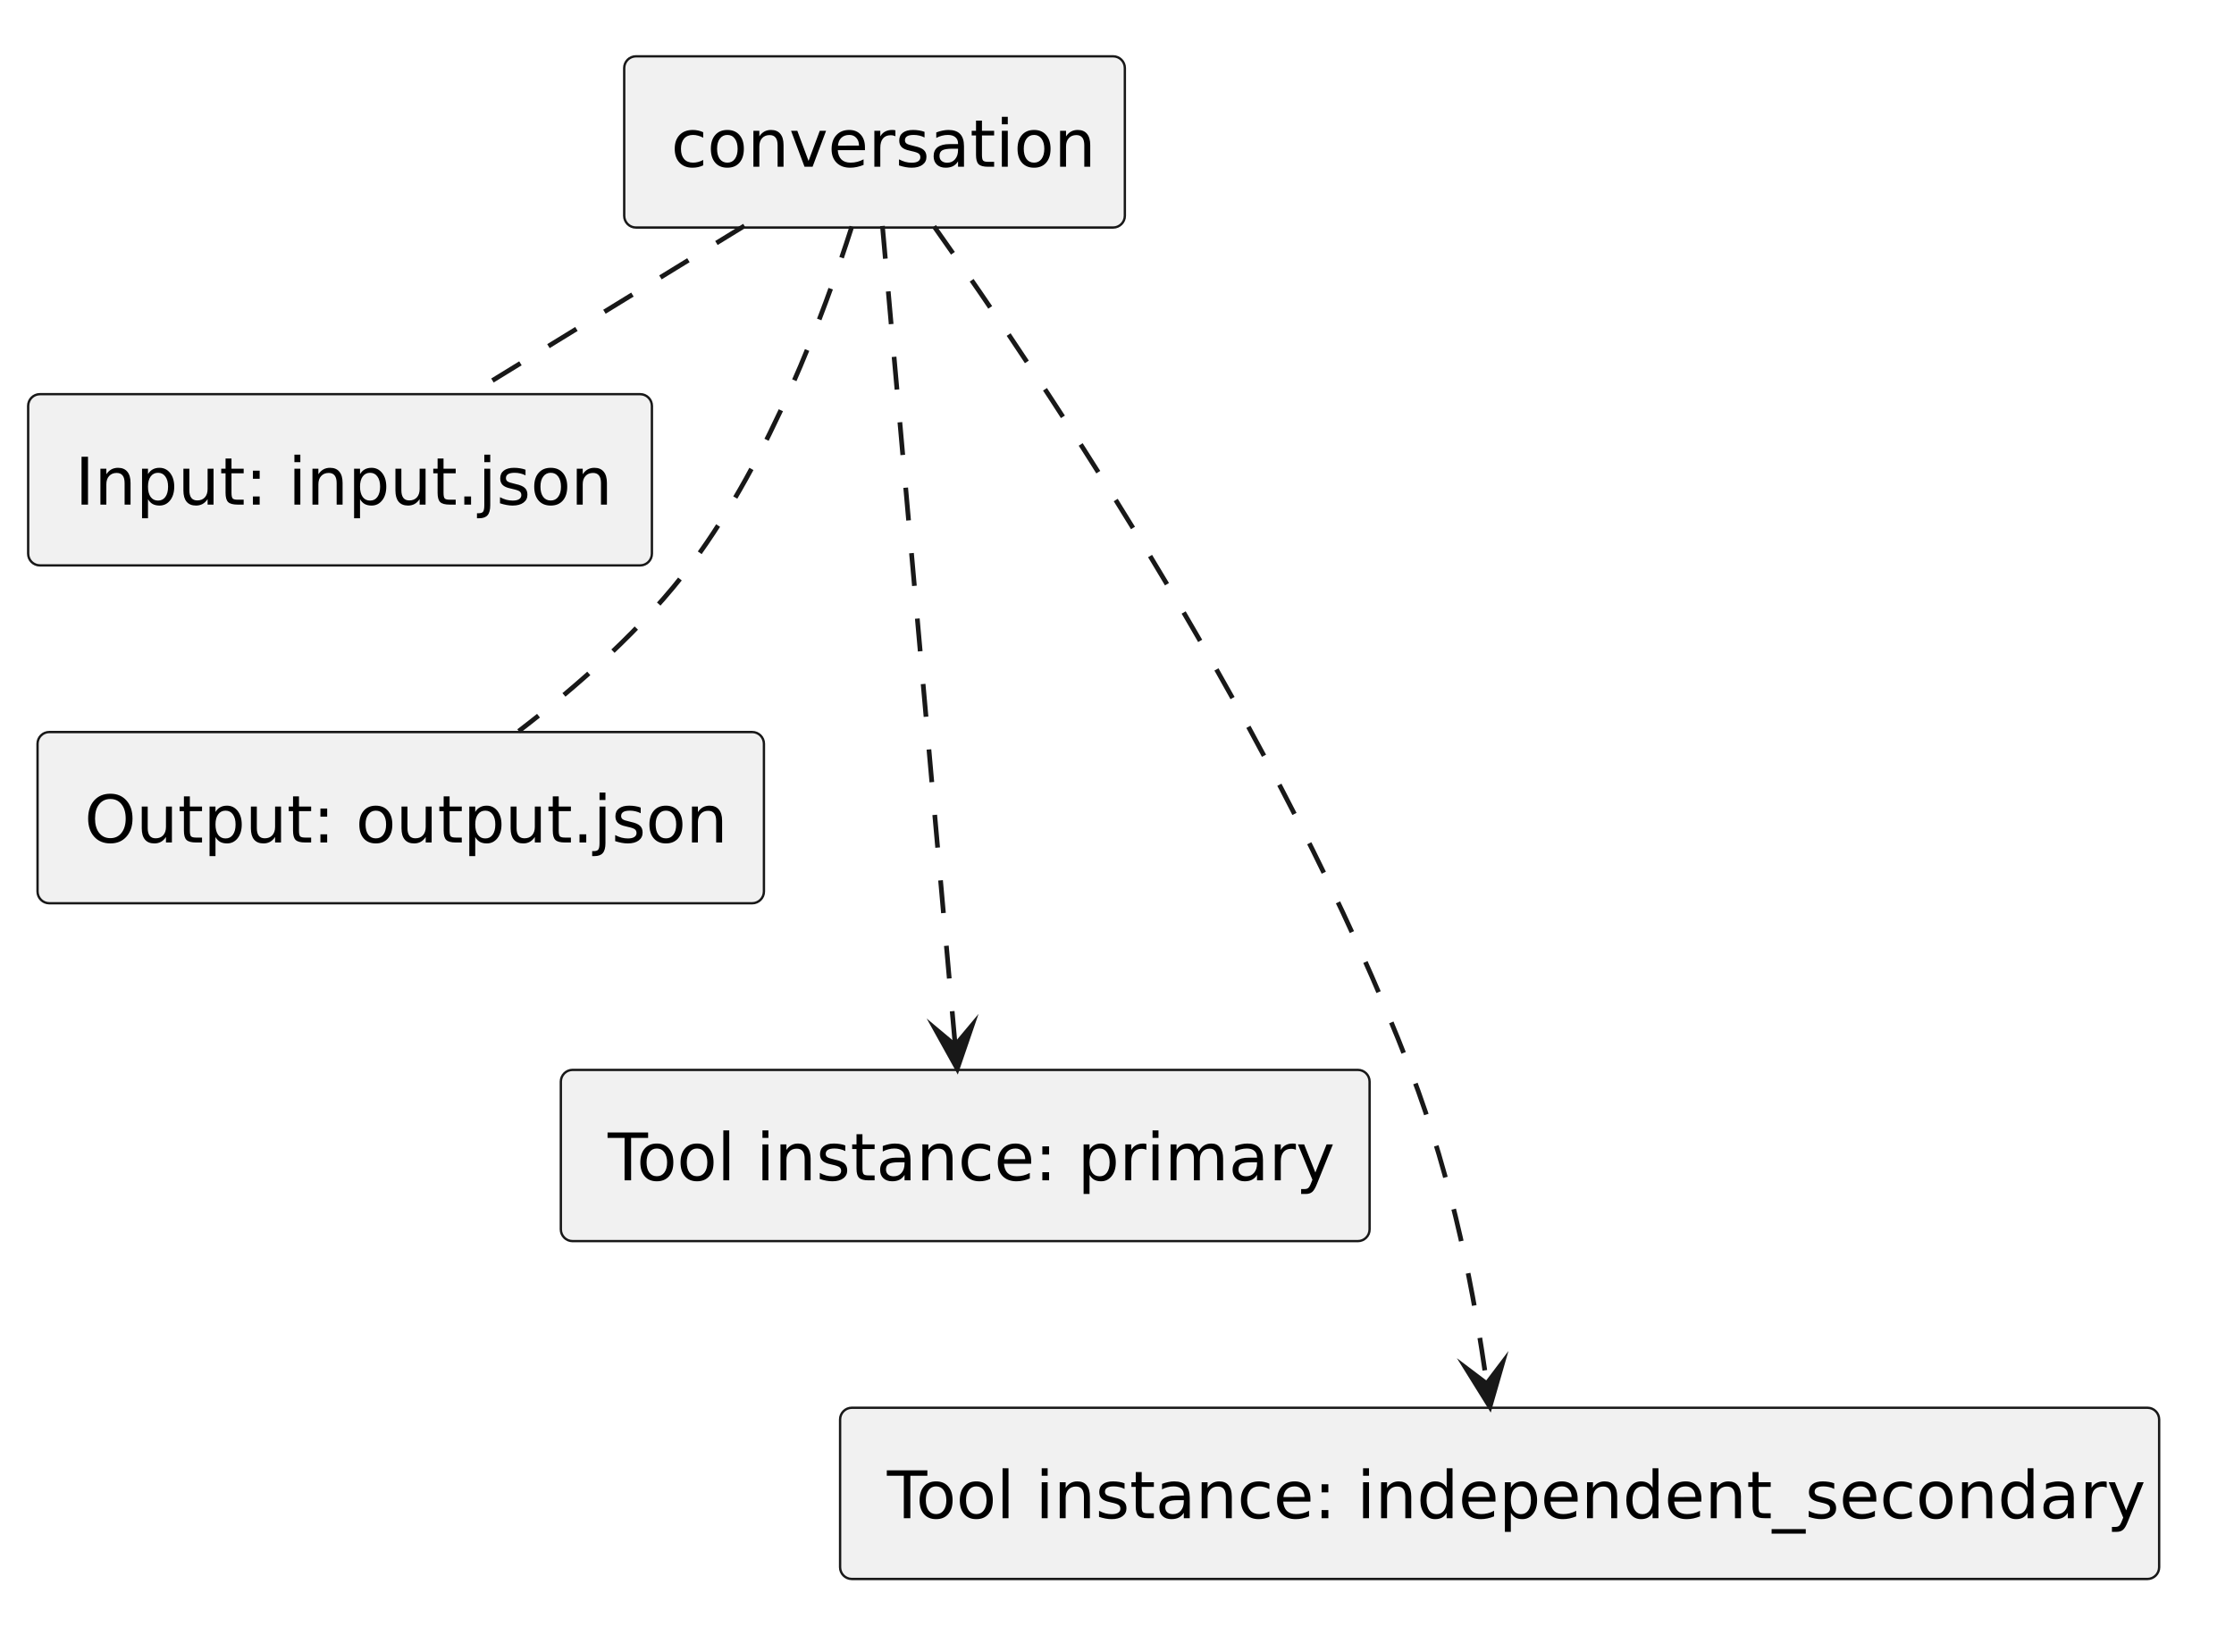
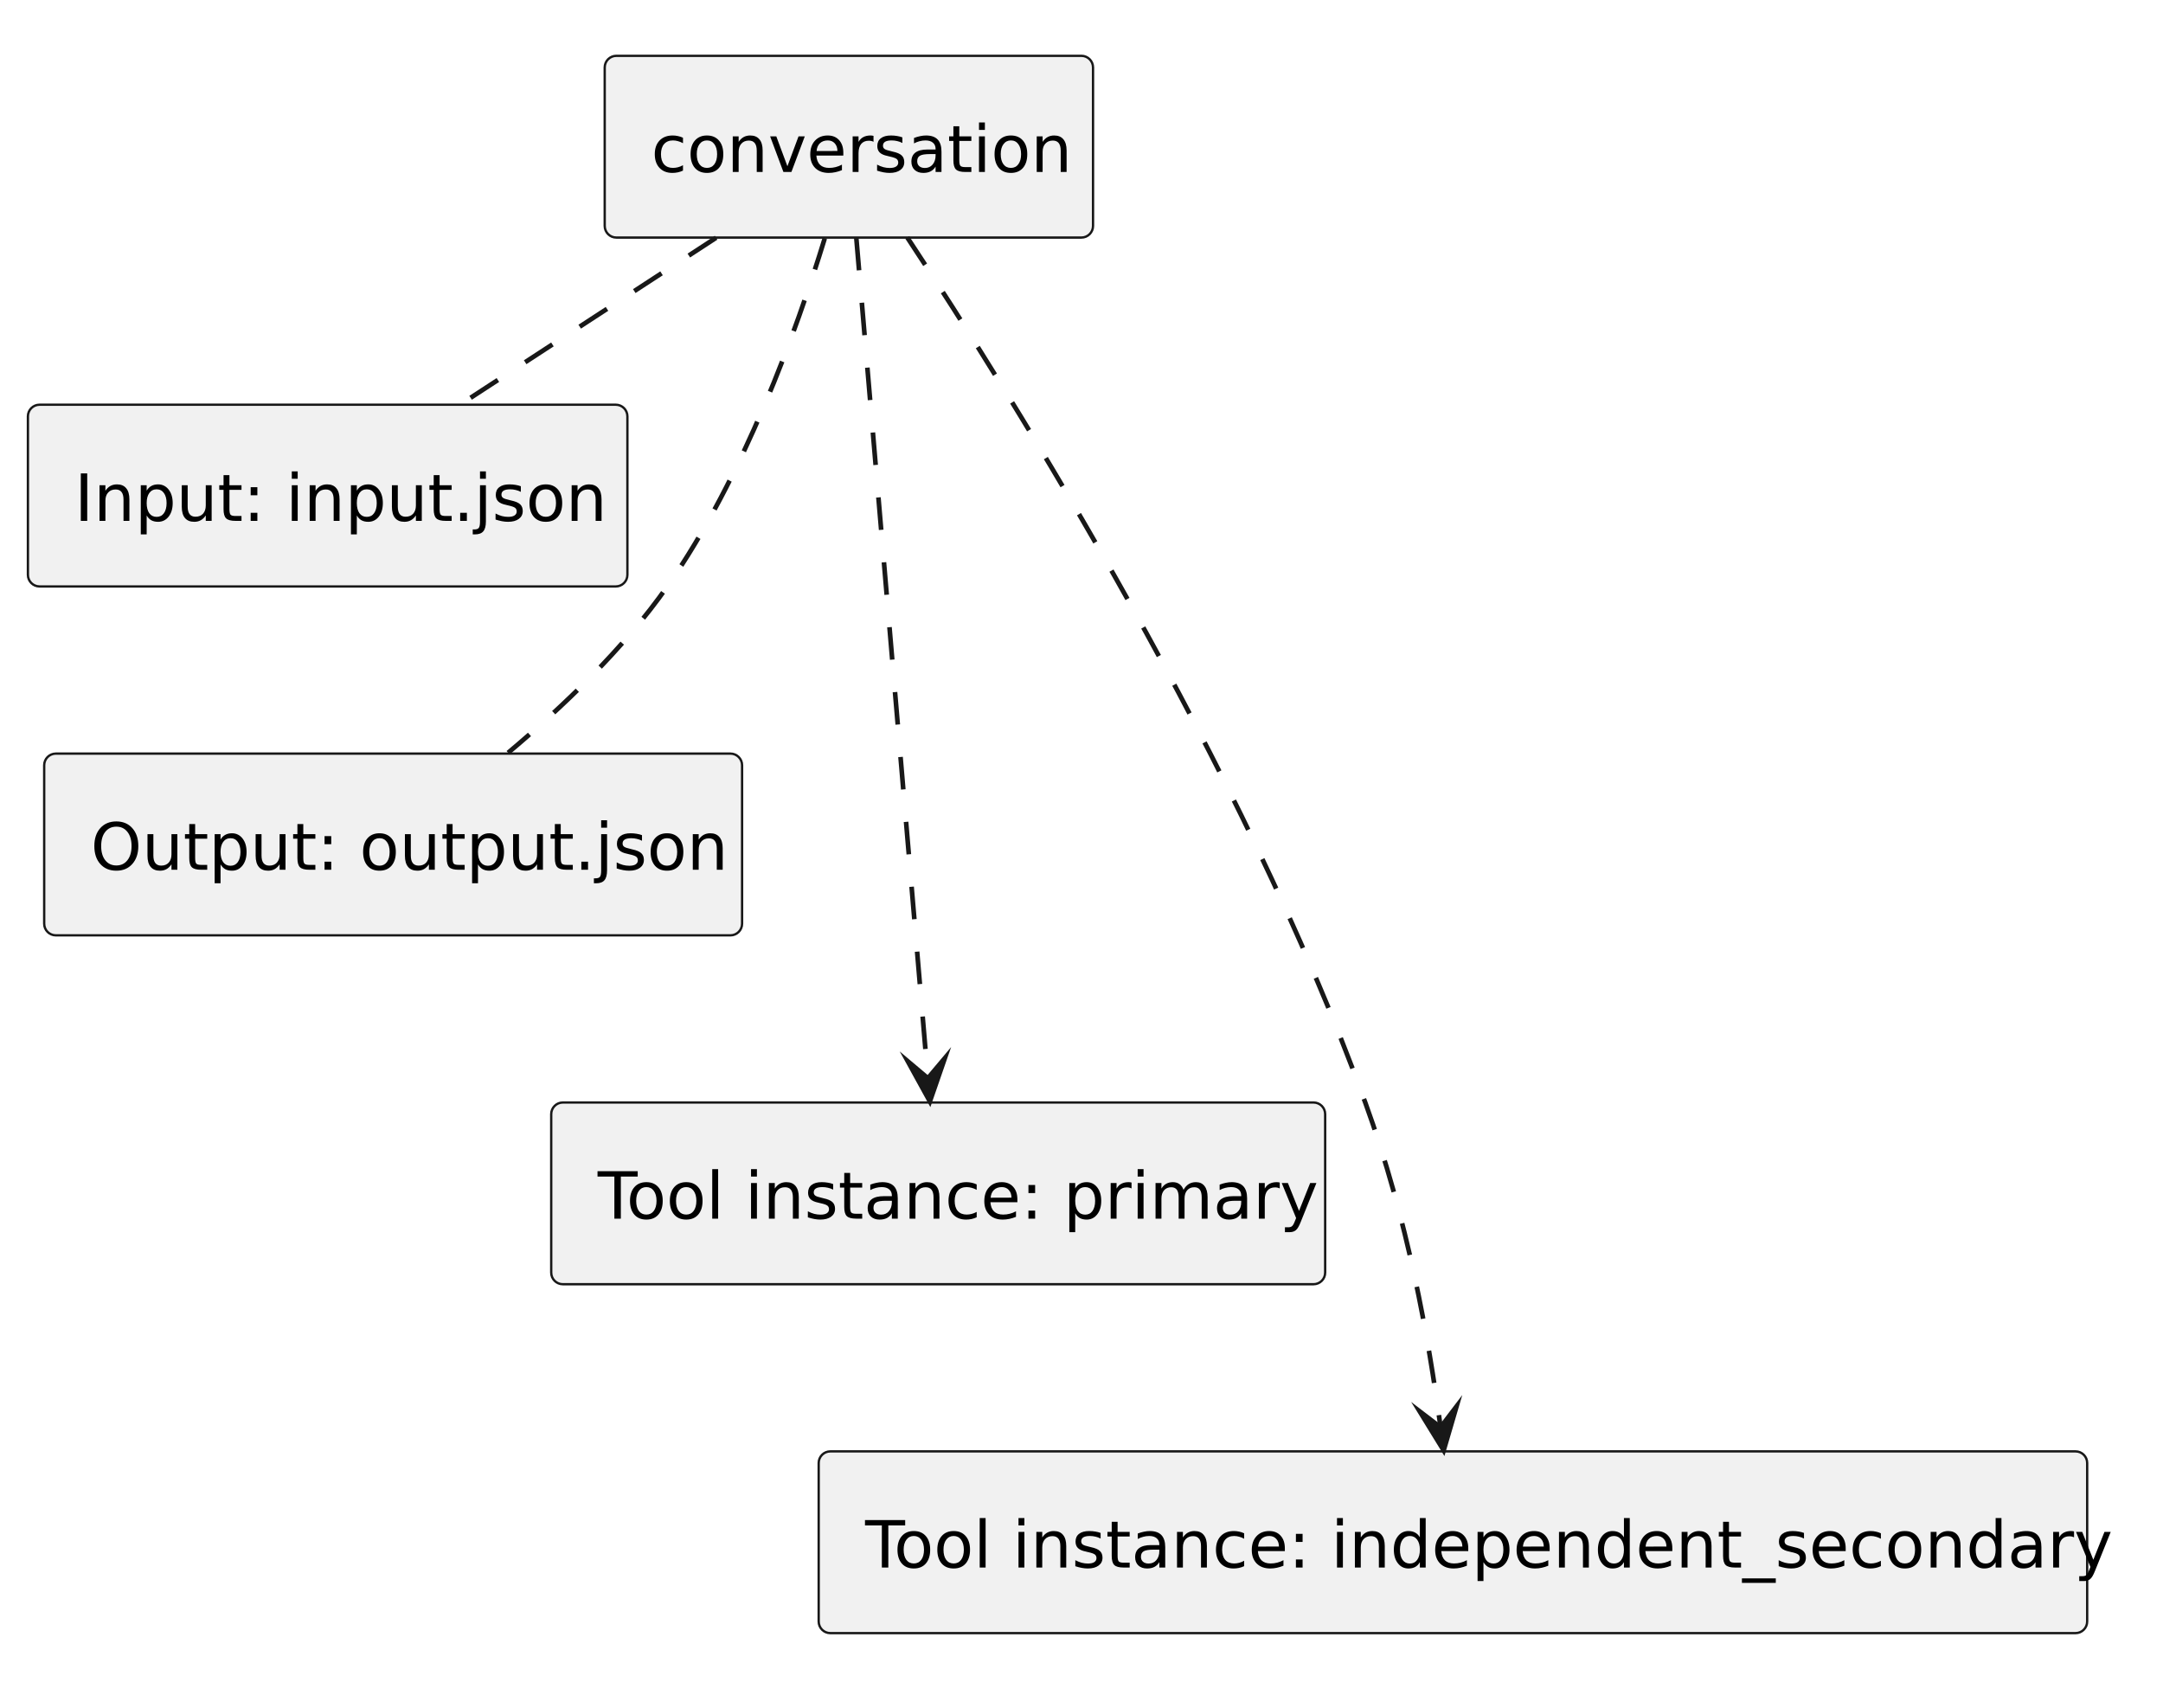
- <svg xmlns="http://www.w3.org/2000/svg" xmlns:xlink="http://www.w3.org/1999/xlink" version="1.1" data-diagram-type="DESCRIPTION" style="width:476px;height:352px;background:#FFFFFF;" width="476px" height="352px" viewBox="0 0 476 352" zoomAndPan="magnify" preserveAspectRatio="none" contentStyleType="text/css">
+ <svg xmlns="http://www.w3.org/2000/svg" xmlns:xlink="http://www.w3.org/1999/xlink" version="1.1" data-diagram-type="DESCRIPTION" style="width:465px;height:367px;background:#FFFFFF;" width="465px" height="367px" viewBox="0 0 465 367" zoomAndPan="magnify" preserveAspectRatio="none" contentStyleType="text/css">
  <defs />
  <g font-family="DejaVu Sans, Liberation Sans, Arial, sans-serif" lengthAdjust="spacing">
    <g class="entity" data-qualified-name="n0" id="ent0001" data-source-line="5">
      <a target="_top" href="//github.com/gorban/api-agent/blob/_____switch_branch_____/tests/integration/fixtures/tool_instances/independent/conversation.md.html" xlink:href="//github.com/gorban/api-agent/blob/_____switch_branch_____/tests/integration/fixtures/tool_instances/independent/conversation.md.html" xlink:type="simple" xlink:actuate="onRequest" xlink:show="new" title="//github.com/gorban/api-agent/blob/_____switch_branch_____/tests/integration/fixtures/tool_instances/independent/conversation.md.html" xlink:title="//github.com/gorban/api-agent/blob/_____switch_branch_____/tests/integration/fixtures/tool_instances/independent/conversation.md.html">
-         <rect x="133" y="12" width="106.673" height="36.488" fill="#F1F1F1" style="stroke:#181818;stroke-width:0.5;" rx="2.5" ry="2.5" />
-         <text x="143" y="35.535" fill="#000" font-size="14" textLength="86.673">conversation</text>
+         <rect x="130" y="12" width="104.98" height="39.068" fill="#F1F1F1" style="stroke:#181818;stroke-width:0.5;" rx="2.5" ry="2.5" />
+         <text x="140" y="36.966" fill="#000" font-size="14" textLength="84.98">conversation</text>
      </a>
    </g>
    <g class="entity" data-qualified-name="ref0" id="ent0002" data-source-line="6">
      <a target="_top" href="//github.com/gorban/api-agent/blob/_____switch_branch_____/tests/integration/fixtures/tool_instances/input.json" xlink:href="//github.com/gorban/api-agent/blob/_____switch_branch_____/tests/integration/fixtures/tool_instances/input.json" xlink:type="simple" xlink:actuate="onRequest" xlink:show="new" title="//github.com/gorban/api-agent/blob/_____switch_branch_____/tests/integration/fixtures/tool_instances/input.json" xlink:title="//github.com/gorban/api-agent/blob/_____switch_branch_____/tests/integration/fixtures/tool_instances/input.json">
-         <rect x="6" y="84" width="132.902" height="36.488" fill="#F1F1F1" style="stroke:#181818;stroke-width:0.5;" rx="2.5" ry="2.5" />
-         <text x="16" y="107.535" fill="#000" font-size="14" textLength="112.902">Input: input.json</text>
+         <rect x="6" y="87" width="128.878" height="39.068" fill="#F1F1F1" style="stroke:#181818;stroke-width:0.5;" rx="2.5" ry="2.5" />
+         <text x="16" y="111.966" fill="#000" font-size="14" textLength="108.878">Input: input.json</text>
      </a>
    </g>
    <g class="entity" data-qualified-name="ref1" id="ent0004" data-source-line="8">
      <a target="_top" href="//github.com/gorban/api-agent/blob/_____switch_branch_____/tests/integration/fixtures/tool_instances/output.json" xlink:href="//github.com/gorban/api-agent/blob/_____switch_branch_____/tests/integration/fixtures/tool_instances/output.json" xlink:type="simple" xlink:actuate="onRequest" xlink:show="new" title="//github.com/gorban/api-agent/blob/_____switch_branch_____/tests/integration/fixtures/tool_instances/output.json" xlink:title="//github.com/gorban/api-agent/blob/_____switch_branch_____/tests/integration/fixtures/tool_instances/output.json">
-         <rect x="8" y="156" width="154.771" height="36.488" fill="#F1F1F1" style="stroke:#181818;stroke-width:0.5;" rx="2.5" ry="2.5" />
-         <text x="18" y="179.535" fill="#000" font-size="14" textLength="134.771">Output: output.json</text>
+         <rect x="9.5" y="162" width="150.032" height="39.068" fill="#F1F1F1" style="stroke:#181818;stroke-width:0.5;" rx="2.5" ry="2.5" />
+         <text x="19.5" y="186.966" fill="#000" font-size="14" textLength="130.032">Output: output.json</text>
      </a>
    </g>
    <g class="entity" data-qualified-name="toolbinding0" id="ent0007" data-source-line="11">
      <a target="_top" href="//github.com/gorban/api-agent/blob/_____switch_branch_____/tests/integration/fixtures/tool_instances/independent/conversation.md.html#workflow-tool-node-conversation-primary" xlink:href="//github.com/gorban/api-agent/blob/_____switch_branch_____/tests/integration/fixtures/tool_instances/independent/conversation.md.html#workflow-tool-node-conversation-primary" xlink:type="simple" xlink:actuate="onRequest" xlink:show="new" title="//github.com/gorban/api-agent/blob/_____switch_branch_____/tests/integration/fixtures/tool_instances/independent/conversation.md.html#workflow-tool-node-conversation-primary" xlink:title="//github.com/gorban/api-agent/blob/_____switch_branch_____/tests/integration/fixtures/tool_instances/independent/conversation.md.html#workflow-tool-node-conversation-primary">
-         <rect x="119.5" y="228" width="172.318" height="36.488" fill="#F1F1F1" style="stroke:#181818;stroke-width:0.5;" rx="2.5" ry="2.5" />
-         <text x="129.5" y="251.535" fill="#000" font-size="14" textLength="152.318">Tool instance: primary</text>
+         <rect x="118.5" y="237" width="166.383" height="39.068" fill="#F1F1F1" style="stroke:#181818;stroke-width:0.5;" rx="2.5" ry="2.5" />
+         <text x="128.5" y="261.966" fill="#000" font-size="14" textLength="146.383">Tool instance: primary</text>
      </a>
    </g>
    <g class="entity" data-qualified-name="toolbinding1" id="ent0009" data-source-line="13">
      <a target="_top" href="//github.com/gorban/api-agent/blob/_____switch_branch_____/tests/integration/fixtures/tool_instances/independent/conversation.md.html#workflow-tool-node-conversation-secondary" xlink:href="//github.com/gorban/api-agent/blob/_____switch_branch_____/tests/integration/fixtures/tool_instances/independent/conversation.md.html#workflow-tool-node-conversation-secondary" xlink:type="simple" xlink:actuate="onRequest" xlink:show="new" title="//github.com/gorban/api-agent/blob/_____switch_branch_____/tests/integration/fixtures/tool_instances/independent/conversation.md.html#workflow-tool-node-conversation-secondary" xlink:title="//github.com/gorban/api-agent/blob/_____switch_branch_____/tests/integration/fixtures/tool_instances/independent/conversation.md.html#workflow-tool-node-conversation-secondary">
-         <rect x="179" y="300" width="281.051" height="36.488" fill="#F1F1F1" style="stroke:#181818;stroke-width:0.5;" rx="2.5" ry="2.5" />
-         <text x="189" y="323.535" fill="#000" font-size="14" textLength="261.051">Tool instance: independent_secondary</text>
+         <rect x="176" y="312" width="272.699" height="39.068" fill="#F1F1F1" style="stroke:#181818;stroke-width:0.5;" rx="2.5" ry="2.5" />
+         <text x="186" y="336.966" fill="#000" font-size="14" textLength="252.699">Tool instance: independent_secondary</text>
      </a>
    </g>
    <g class="link" data-entity-1="ent0001" data-entity-2="ent0002" id="lnk3" data-link-type="association">
-       <path d="M158.612,48.124 C140.947,58.971 118.181,72.95 100.495,83.81" style="stroke:#181818;stroke-width:1;stroke-dasharray:7,7;" fill="none" />
+       <path d="M153.948,51.11 C137.097,62.093 115.842,75.947 99,86.924" style="stroke:#181818;stroke-width:1;stroke-dasharray:7,7;" fill="none" />
    </g>
    <g class="link" data-entity-1="ent0001" data-entity-2="ent0004" id="lnk5" data-link-type="association">
-       <path d="M181.506,48.268 C175.492,67.134 164.084,97.644 147.5,120 C137.291,133.761 122.882,146.354 110.524,155.809" style="stroke:#181818;stroke-width:1;stroke-dasharray:7,7;" fill="none" />
+       <path d="M177.302,51.25 C171.245,71.022 159.926,102.503 143.5,126 C134.073,139.486 120.801,152.119 109.231,161.82" style="stroke:#181818;stroke-width:1;stroke-dasharray:7,7;" fill="none" />
    </g>
    <g class="link" data-entity-1="ent0001" data-entity-2="ent0007" id="lnk8" data-link-type="dependency">
-       <polygon points="203.97,227.768,207.158,218.449,203.528,222.787,199.19,219.157,203.97,227.768" fill="#181818" style="stroke:#181818;stroke-width:1;stroke-linejoin:miter;stroke-miterlimit:10;" />
-       <path d="M188.023,48.151 C191.58,88.22 199.963,182.637 203.528,222.787" style="stroke:#181818;stroke-width:1;stroke-dasharray:7,7;" fill="none" />
+       <polygon points="199.904,236.767,203.125,227.46,199.479,231.785,195.154,228.139,199.904,236.767" fill="#181818" style="stroke:#181818;stroke-width:1;stroke-linejoin:miter;stroke-miterlimit:10;" />
+       <path d="M184.087,51.129 C187.664,93.106 195.895,189.71 199.479,231.785" style="stroke:#181818;stroke-width:1;stroke-dasharray:7,7;" fill="none" />
    </g>
    <g class="link" data-entity-1="ent0001" data-entity-2="ent0009" id="lnk10" data-link-type="dependency">
-       <polygon points="317.462,299.813,320.186,290.348,316.774,294.86,312.262,291.449,317.462,299.813" fill="#181818" style="stroke:#181818;stroke-width:1;stroke-linejoin:miter;stroke-miterlimit:10;" />
-       <path d="M199.019,48.246 C222.484,81.393 273.173,157.011 300.5,228 C309.752,252.034 314.237,276.591 316.774,294.86" style="stroke:#181818;stroke-width:1;stroke-dasharray:7,7;" fill="none" />
+       <polygon points="310.359,311.782,313.126,302.33,309.694,306.827,305.197,303.395,310.359,311.782" fill="#181818" style="stroke:#181818;stroke-width:1;stroke-linejoin:miter;stroke-miterlimit:10;" />
+       <path d="M195.052,51.059 C218.061,85.934 267.055,164.302 293.5,237 C302.617,262.062 307.116,287.627 309.694,306.827" style="stroke:#181818;stroke-width:1;stroke-dasharray:7,7;" fill="none" />
    </g>
  </g>
</svg>
